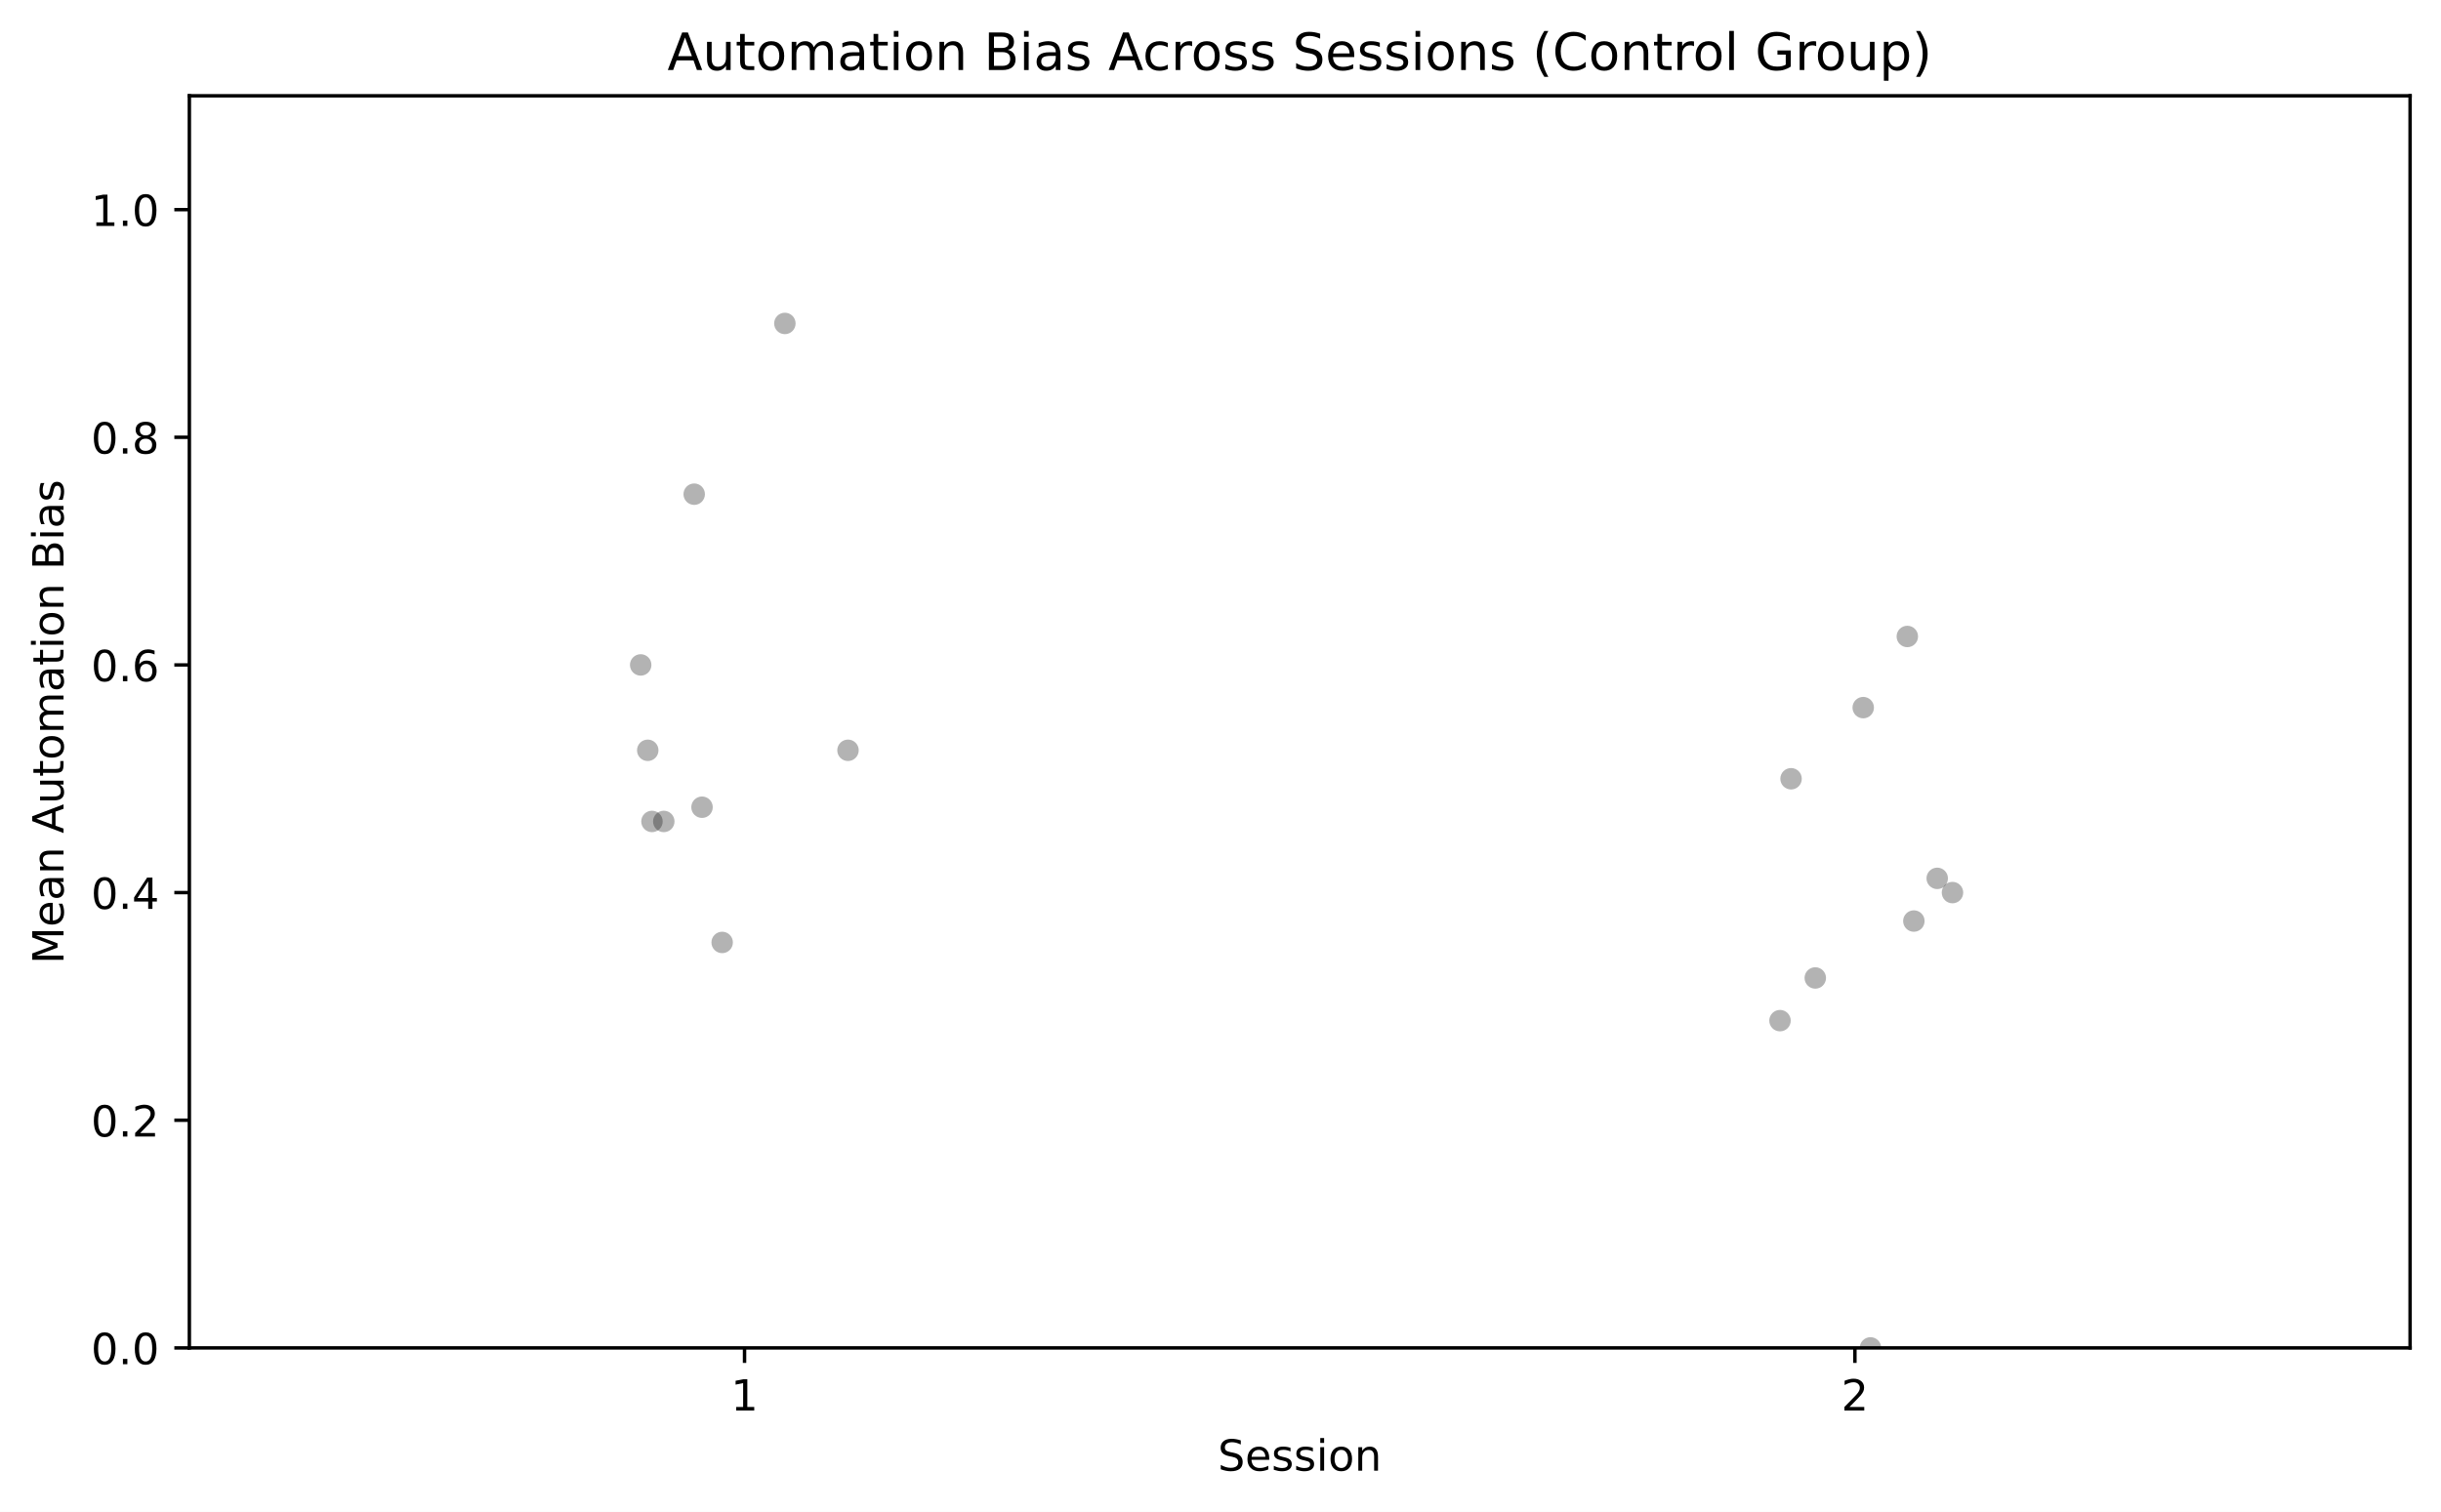
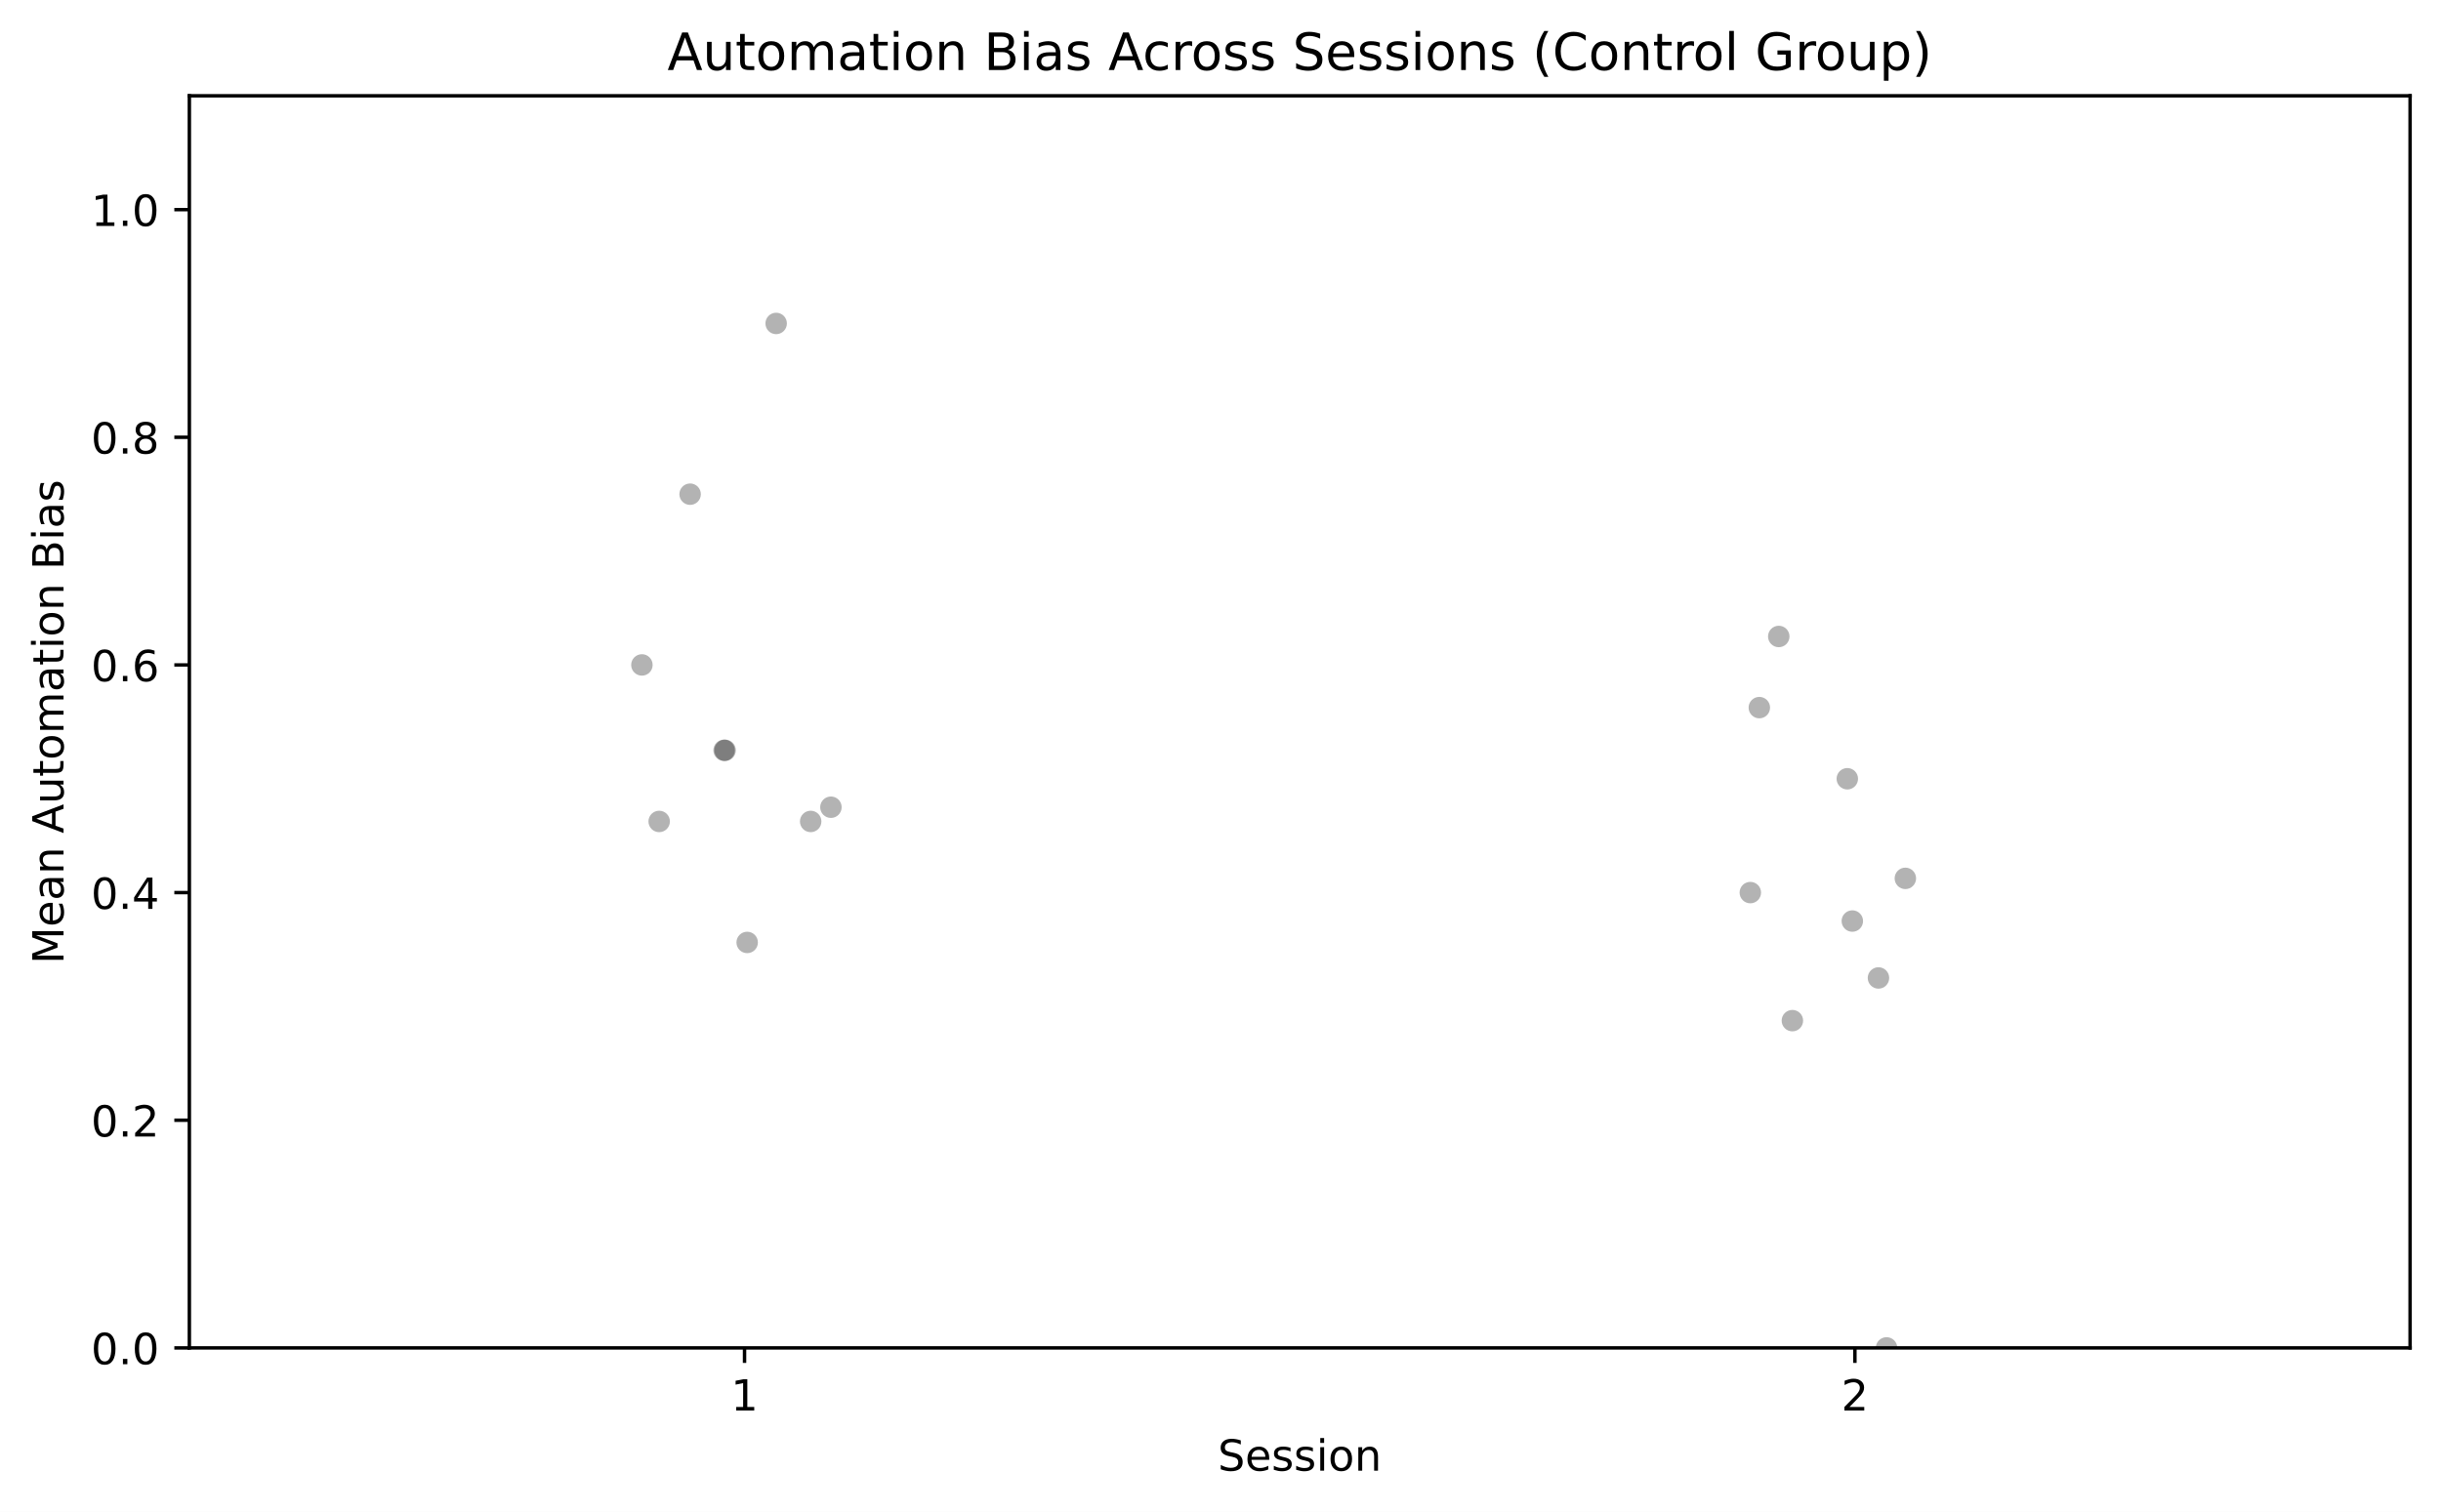
<svg xmlns="http://www.w3.org/2000/svg" xmlns:xlink="http://www.w3.org/1999/xlink" width="568.542pt" height="352.237pt" viewBox="0 0 568.542 352.237" version="1.1">
  <defs>
    <style type="text/css">*{stroke-linejoin: round; stroke-linecap: butt}</style>
  </defs>
  <g id="figure_1">
    <g id="patch_1">
      <path d="M 0 352.237  L 568.542 352.237  L 568.542 0  L 0 0  z " style="fill: #ffffff" />
    </g>
    <g id="axes_1">
      <g id="patch_2">
        <path d="M 44.104 314.036  L 561.342 314.036  L 561.342 22.318  L 44.104 22.318  z " style="fill: #ffffff" />
      </g>
      <g id="matplotlib.axis_1">
        <g id="xtick_1">
          <g id="line2d_1">
            <defs>
-               <path id="m1cc3f9ed37" d="M 0 0  L 0 3.5  " style="stroke: #000000; stroke-width: 0.8" />
+               <path id="mcec20b826e" d="M 0 0  L 0 3.5  " style="stroke: #000000; stroke-width: 0.8" />
            </defs>
            <g>
-               <use xlink:href="#m1cc3f9ed37" x="173.413" y="314.036" style="stroke: #000000; stroke-width: 0.8" />
+               <use xlink:href="#mcec20b826e" x="173.413" y="314.036" style="stroke: #000000; stroke-width: 0.8" />
            </g>
          </g>
          <g id="text_1">
            <g transform="translate(170.2321 328.6334) scale(0.1 -0.1)">
              <defs>
                <path id="DejaVuSans-14" d="M 794 531  L 1825 531  L 1825 4091  L 703 3866  L 703 4441  L 1819 4666  L 2450 4666  L 2450 531  L 3481 531  L 3481 0  L 794 0  L 794 531  z " transform="scale(0.015625)" />
              </defs>
              <use xlink:href="#DejaVuSans-14" />
            </g>
          </g>
        </g>
        <g id="xtick_2">
          <g id="line2d_2">
            <g>
-               <use xlink:href="#m1cc3f9ed37" x="432.032" y="314.036" style="stroke: #000000; stroke-width: 0.8" />
+               <use xlink:href="#mcec20b826e" x="432.032" y="314.036" style="stroke: #000000; stroke-width: 0.8" />
            </g>
          </g>
          <g id="text_2">
            <g transform="translate(428.8509 328.6334) scale(0.1 -0.1)">
              <defs>
                <path id="DejaVuSans-15" d="M 1228 531  L 3431 531  L 3431 0  L 469 0  L 469 531  Q 828 903 1448 1529  Q 2069 2156 2228 2338  Q 2531 2678 2651 2914  Q 2772 3150 2772 3378  Q 2772 3750 2511 3984  Q 2250 4219 1831 4219  Q 1534 4219 1204 4116  Q 875 4013 500 3803  L 500 4441  Q 881 4594 1212 4672  Q 1544 4750 1819 4750  Q 2544 4750 2975 4387  Q 3406 4025 3406 3419  Q 3406 3131 3298 2873  Q 3191 2616 2906 2266  Q 2828 2175 2409 1742  Q 1991 1309 1228 531  z " transform="scale(0.015625)" />
              </defs>
              <use xlink:href="#DejaVuSans-15" />
            </g>
          </g>
        </g>
        <g id="text_3">
          <g transform="translate(283.6454 342.6342) scale(0.1 -0.1)">
            <defs>
              <path id="DejaVuSans-36" d="M 3425 4513  L 3425 3897  Q 3066 4069 2747 4153  Q 2428 4238 2131 4238  Q 1616 4238 1336 4038  Q 1056 3838 1056 3469  Q 1056 3159 1242 3001  Q 1428 2844 1947 2747  L 2328 2669  Q 3034 2534 3370 2195  Q 3706 1856 3706 1288  Q 3706 609 3251 259  Q 2797 -91 1919 -91  Q 1588 -91 1214 -16  Q 841 59 441 206  L 441 856  Q 825 641 1194 531  Q 1563 422 1919 422  Q 2459 422 2753 634  Q 3047 847 3047 1241  Q 3047 1584 2836 1778  Q 2625 1972 2144 2069  L 1759 2144  Q 1053 2284 737 2584  Q 422 2884 422 3419  Q 422 4038 858 4394  Q 1294 4750 2059 4750  Q 2388 4750 2728 4690  Q 3069 4631 3425 4513  z " transform="scale(0.015625)" />
              <path id="DejaVuSans-48" d="M 3597 1894  L 3597 1613  L 953 1613  Q 991 1019 1311 708  Q 1631 397 2203 397  Q 2534 397 2845 478  Q 3156 559 3463 722  L 3463 178  Q 3153 47 2828 -22  Q 2503 -91 2169 -91  Q 1331 -91 842 396  Q 353 884 353 1716  Q 353 2575 817 3079  Q 1281 3584 2069 3584  Q 2775 3584 3186 3129  Q 3597 2675 3597 1894  z M 3022 2063  Q 3016 2534 2758 2815  Q 2500 3097 2075 3097  Q 1594 3097 1305 2825  Q 1016 2553 972 2059  L 3022 2063  z " transform="scale(0.015625)" />
              <path id="DejaVuSans-56" d="M 2834 3397  L 2834 2853  Q 2591 2978 2328 3040  Q 2066 3103 1784 3103  Q 1356 3103 1142 2972  Q 928 2841 928 2578  Q 928 2378 1081 2264  Q 1234 2150 1697 2047  L 1894 2003  Q 2506 1872 2764 1633  Q 3022 1394 3022 966  Q 3022 478 2636 193  Q 2250 -91 1575 -91  Q 1294 -91 989 -36  Q 684 19 347 128  L 347 722  Q 666 556 975 473  Q 1284 391 1588 391  Q 1994 391 2212 530  Q 2431 669 2431 922  Q 2431 1156 2273 1281  Q 2116 1406 1581 1522  L 1381 1569  Q 847 1681 609 1914  Q 372 2147 372 2553  Q 372 3047 722 3315  Q 1072 3584 1716 3584  Q 2034 3584 2315 3537  Q 2597 3491 2834 3397  z " transform="scale(0.015625)" />
              <path id="DejaVuSans-4c" d="M 603 3500  L 1178 3500  L 1178 0  L 603 0  L 603 3500  z M 603 4863  L 1178 4863  L 1178 4134  L 603 4134  L 603 4863  z " transform="scale(0.015625)" />
              <path id="DejaVuSans-52" d="M 1959 3097  Q 1497 3097 1228 2736  Q 959 2375 959 1747  Q 959 1119 1226 758  Q 1494 397 1959 397  Q 2419 397 2687 759  Q 2956 1122 2956 1747  Q 2956 2369 2687 2733  Q 2419 3097 1959 3097  z M 1959 3584  Q 2709 3584 3137 3096  Q 3566 2609 3566 1747  Q 3566 888 3137 398  Q 2709 -91 1959 -91  Q 1206 -91 779 398  Q 353 888 353 1747  Q 353 2609 779 3096  Q 1206 3584 1959 3584  z " transform="scale(0.015625)" />
              <path id="DejaVuSans-51" d="M 3513 2113  L 3513 0  L 2938 0  L 2938 2094  Q 2938 2591 2744 2837  Q 2550 3084 2163 3084  Q 1697 3084 1428 2787  Q 1159 2491 1159 1978  L 1159 0  L 581 0  L 581 3500  L 1159 3500  L 1159 2956  Q 1366 3272 1645 3428  Q 1925 3584 2291 3584  Q 2894 3584 3203 3211  Q 3513 2838 3513 2113  z " transform="scale(0.015625)" />
            </defs>
            <use xlink:href="#DejaVuSans-36" />
            <use xlink:href="#DejaVuSans-48" transform="translate(63.48438 0)" />
            <use xlink:href="#DejaVuSans-56" transform="translate(125.0156 0)" />
            <use xlink:href="#DejaVuSans-56" transform="translate(177.1094 0)" />
            <use xlink:href="#DejaVuSans-4c" transform="translate(229.2031 0)" />
            <use xlink:href="#DejaVuSans-52" transform="translate(256.9844 0)" />
            <use xlink:href="#DejaVuSans-51" transform="translate(318.1719 0)" />
          </g>
        </g>
      </g>
      <g id="matplotlib.axis_2">
        <g id="ytick_1">
          <g id="line2d_3">
            <defs>
-               <path id="m476cf16f29" d="M 0 0  L -3.5 0  " style="stroke: #000000; stroke-width: 0.8" />
+               <path id="m933a3e4def" d="M 0 0  L -3.5 0  " style="stroke: #000000; stroke-width: 0.8" />
            </defs>
            <g>
-               <use xlink:href="#m476cf16f29" x="44.104" y="314.036" style="stroke: #000000; stroke-width: 0.8" />
+               <use xlink:href="#m933a3e4def" x="44.104" y="314.036" style="stroke: #000000; stroke-width: 0.8" />
            </g>
          </g>
          <g id="text_4">
            <g transform="translate(21.20078 317.8346) scale(0.1 -0.1)">
              <defs>
                <path id="DejaVuSans-13" d="M 2034 4250  Q 1547 4250 1301 3770  Q 1056 3291 1056 2328  Q 1056 1369 1301 889  Q 1547 409 2034 409  Q 2525 409 2770 889  Q 3016 1369 3016 2328  Q 3016 3291 2770 3770  Q 2525 4250 2034 4250  z M 2034 4750  Q 2819 4750 3233 4129  Q 3647 3509 3647 2328  Q 3647 1150 3233 529  Q 2819 -91 2034 -91  Q 1250 -91 836 529  Q 422 1150 422 2328  Q 422 3509 836 4129  Q 1250 4750 2034 4750  z " transform="scale(0.015625)" />
                <path id="DejaVuSans-11" d="M 684 794  L 1344 794  L 1344 0  L 684 0  L 684 794  z " transform="scale(0.015625)" />
              </defs>
              <use xlink:href="#DejaVuSans-13" />
              <use xlink:href="#DejaVuSans-11" transform="translate(63.625 0)" />
              <use xlink:href="#DejaVuSans-13" transform="translate(95.40625 0)" />
            </g>
          </g>
        </g>
        <g id="ytick_2">
          <g id="line2d_4">
            <g>
-               <use xlink:href="#m476cf16f29" x="44.104" y="260.996" style="stroke: #000000; stroke-width: 0.8" />
+               <use xlink:href="#m933a3e4def" x="44.104" y="260.996" style="stroke: #000000; stroke-width: 0.8" />
            </g>
          </g>
          <g id="text_5">
            <g transform="translate(21.20078 264.795) scale(0.1 -0.1)">
              <use xlink:href="#DejaVuSans-13" />
              <use xlink:href="#DejaVuSans-11" transform="translate(63.625 0)" />
              <use xlink:href="#DejaVuSans-15" transform="translate(95.40625 0)" />
            </g>
          </g>
        </g>
        <g id="ytick_3">
          <g id="line2d_5">
            <g>
-               <use xlink:href="#m476cf16f29" x="44.104" y="207.957" style="stroke: #000000; stroke-width: 0.8" />
+               <use xlink:href="#m933a3e4def" x="44.104" y="207.957" style="stroke: #000000; stroke-width: 0.8" />
            </g>
          </g>
          <g id="text_6">
            <g transform="translate(21.20078 211.7555) scale(0.1 -0.1)">
              <defs>
                <path id="DejaVuSans-17" d="M 2419 4116  L 825 1625  L 2419 1625  L 2419 4116  z M 2253 4666  L 3047 4666  L 3047 1625  L 3713 1625  L 3713 1100  L 3047 1100  L 3047 0  L 2419 0  L 2419 1100  L 313 1100  L 313 1709  L 2253 4666  z " transform="scale(0.015625)" />
              </defs>
              <use xlink:href="#DejaVuSans-13" />
              <use xlink:href="#DejaVuSans-11" transform="translate(63.625 0)" />
              <use xlink:href="#DejaVuSans-17" transform="translate(95.40625 0)" />
            </g>
          </g>
        </g>
        <g id="ytick_4">
          <g id="line2d_6">
            <g>
-               <use xlink:href="#m476cf16f29" x="44.104" y="154.917" style="stroke: #000000; stroke-width: 0.8" />
+               <use xlink:href="#m933a3e4def" x="44.104" y="154.917" style="stroke: #000000; stroke-width: 0.8" />
            </g>
          </g>
          <g id="text_7">
            <g transform="translate(21.20078 158.7159) scale(0.1 -0.1)">
              <defs>
                <path id="DejaVuSans-19" d="M 2113 2584  Q 1688 2584 1439 2293  Q 1191 2003 1191 1497  Q 1191 994 1439 701  Q 1688 409 2113 409  Q 2538 409 2786 701  Q 3034 994 3034 1497  Q 3034 2003 2786 2293  Q 2538 2584 2113 2584  z M 3366 4563  L 3366 3988  Q 3128 4100 2886 4159  Q 2644 4219 2406 4219  Q 1781 4219 1451 3797  Q 1122 3375 1075 2522  Q 1259 2794 1537 2939  Q 1816 3084 2150 3084  Q 2853 3084 3261 2657  Q 3669 2231 3669 1497  Q 3669 778 3244 343  Q 2819 -91 2113 -91  Q 1303 -91 875 529  Q 447 1150 447 2328  Q 447 3434 972 4092  Q 1497 4750 2381 4750  Q 2619 4750 2861 4703  Q 3103 4656 3366 4563  z " transform="scale(0.015625)" />
              </defs>
              <use xlink:href="#DejaVuSans-13" />
              <use xlink:href="#DejaVuSans-11" transform="translate(63.625 0)" />
              <use xlink:href="#DejaVuSans-19" transform="translate(95.40625 0)" />
            </g>
          </g>
        </g>
        <g id="ytick_5">
          <g id="line2d_7">
            <g>
-               <use xlink:href="#m476cf16f29" x="44.104" y="101.877" style="stroke: #000000; stroke-width: 0.8" />
+               <use xlink:href="#m933a3e4def" x="44.104" y="101.877" style="stroke: #000000; stroke-width: 0.8" />
            </g>
          </g>
          <g id="text_8">
            <g transform="translate(21.20078 105.6763) scale(0.1 -0.1)">
              <defs>
                <path id="DejaVuSans-1b" d="M 2034 2216  Q 1584 2216 1326 1975  Q 1069 1734 1069 1313  Q 1069 891 1326 650  Q 1584 409 2034 409  Q 2484 409 2743 651  Q 3003 894 3003 1313  Q 3003 1734 2745 1975  Q 2488 2216 2034 2216  z M 1403 2484  Q 997 2584 770 2862  Q 544 3141 544 3541  Q 544 4100 942 4425  Q 1341 4750 2034 4750  Q 2731 4750 3128 4425  Q 3525 4100 3525 3541  Q 3525 3141 3298 2862  Q 3072 2584 2669 2484  Q 3125 2378 3379 2068  Q 3634 1759 3634 1313  Q 3634 634 3220 271  Q 2806 -91 2034 -91  Q 1263 -91 848 271  Q 434 634 434 1313  Q 434 1759 690 2068  Q 947 2378 1403 2484  z M 1172 3481  Q 1172 3119 1398 2916  Q 1625 2713 2034 2713  Q 2441 2713 2670 2916  Q 2900 3119 2900 3481  Q 2900 3844 2670 4047  Q 2441 4250 2034 4250  Q 1625 4250 1398 4047  Q 1172 3844 1172 3481  z " transform="scale(0.015625)" />
              </defs>
              <use xlink:href="#DejaVuSans-13" />
              <use xlink:href="#DejaVuSans-11" transform="translate(63.625 0)" />
              <use xlink:href="#DejaVuSans-1b" transform="translate(95.40625 0)" />
            </g>
          </g>
        </g>
        <g id="ytick_6">
          <g id="line2d_8">
            <g>
-               <use xlink:href="#m476cf16f29" x="44.104" y="48.838" style="stroke: #000000; stroke-width: 0.8" />
+               <use xlink:href="#m933a3e4def" x="44.104" y="48.838" style="stroke: #000000; stroke-width: 0.8" />
            </g>
          </g>
          <g id="text_9">
            <g transform="translate(21.20078 52.63674) scale(0.1 -0.1)">
              <use xlink:href="#DejaVuSans-14" />
              <use xlink:href="#DejaVuSans-11" transform="translate(63.625 0)" />
              <use xlink:href="#DejaVuSans-13" transform="translate(95.40625 0)" />
            </g>
          </g>
        </g>
        <g id="text_10">
          <g transform="translate(14.79844 224.5871) rotate(-90) scale(0.1 -0.1)">
            <defs>
              <path id="DejaVuSans-30" d="M 628 4666  L 1569 4666  L 2759 1491  L 3956 4666  L 4897 4666  L 4897 0  L 4281 0  L 4281 4097  L 3078 897  L 2444 897  L 1241 4097  L 1241 0  L 628 0  L 628 4666  z " transform="scale(0.015625)" />
              <path id="DejaVuSans-44" d="M 2194 1759  Q 1497 1759 1228 1600  Q 959 1441 959 1056  Q 959 750 1161 570  Q 1363 391 1709 391  Q 2188 391 2477 730  Q 2766 1069 2766 1631  L 2766 1759  L 2194 1759  z M 3341 1997  L 3341 0  L 2766 0  L 2766 531  Q 2569 213 2275 61  Q 1981 -91 1556 -91  Q 1019 -91 701 211  Q 384 513 384 1019  Q 384 1609 779 1909  Q 1175 2209 1959 2209  L 2766 2209  L 2766 2266  Q 2766 2663 2505 2880  Q 2244 3097 1772 3097  Q 1472 3097 1187 3025  Q 903 2953 641 2809  L 641 3341  Q 956 3463 1253 3523  Q 1550 3584 1831 3584  Q 2591 3584 2966 3190  Q 3341 2797 3341 1997  z " transform="scale(0.015625)" />
              <path id="DejaVuSans-3" transform="scale(0.015625)" />
              <path id="DejaVuSans-24" d="M 2188 4044  L 1331 1722  L 3047 1722  L 2188 4044  z M 1831 4666  L 2547 4666  L 4325 0  L 3669 0  L 3244 1197  L 1141 1197  L 716 0  L 50 0  L 1831 4666  z " transform="scale(0.015625)" />
              <path id="DejaVuSans-58" d="M 544 1381  L 544 3500  L 1119 3500  L 1119 1403  Q 1119 906 1312 657  Q 1506 409 1894 409  Q 2359 409 2629 706  Q 2900 1003 2900 1516  L 2900 3500  L 3475 3500  L 3475 0  L 2900 0  L 2900 538  Q 2691 219 2414 64  Q 2138 -91 1772 -91  Q 1169 -91 856 284  Q 544 659 544 1381  z M 1991 3584  L 1991 3584  z " transform="scale(0.015625)" />
              <path id="DejaVuSans-57" d="M 1172 4494  L 1172 3500  L 2356 3500  L 2356 3053  L 1172 3053  L 1172 1153  Q 1172 725 1289 603  Q 1406 481 1766 481  L 2356 481  L 2356 0  L 1766 0  Q 1100 0 847 248  Q 594 497 594 1153  L 594 3053  L 172 3053  L 172 3500  L 594 3500  L 594 4494  L 1172 4494  z " transform="scale(0.015625)" />
              <path id="DejaVuSans-50" d="M 3328 2828  Q 3544 3216 3844 3400  Q 4144 3584 4550 3584  Q 5097 3584 5394 3201  Q 5691 2819 5691 2113  L 5691 0  L 5113 0  L 5113 2094  Q 5113 2597 4934 2840  Q 4756 3084 4391 3084  Q 3944 3084 3684 2787  Q 3425 2491 3425 1978  L 3425 0  L 2847 0  L 2847 2094  Q 2847 2600 2669 2842  Q 2491 3084 2119 3084  Q 1678 3084 1418 2786  Q 1159 2488 1159 1978  L 1159 0  L 581 0  L 581 3500  L 1159 3500  L 1159 2956  Q 1356 3278 1631 3431  Q 1906 3584 2284 3584  Q 2666 3584 2933 3390  Q 3200 3197 3328 2828  z " transform="scale(0.015625)" />
              <path id="DejaVuSans-25" d="M 1259 2228  L 1259 519  L 2272 519  Q 2781 519 3026 730  Q 3272 941 3272 1375  Q 3272 1813 3026 2020  Q 2781 2228 2272 2228  L 1259 2228  z M 1259 4147  L 1259 2741  L 2194 2741  Q 2656 2741 2882 2914  Q 3109 3088 3109 3444  Q 3109 3797 2882 3972  Q 2656 4147 2194 4147  L 1259 4147  z M 628 4666  L 2241 4666  Q 2963 4666 3353 4366  Q 3744 4066 3744 3513  Q 3744 3084 3544 2831  Q 3344 2578 2956 2516  Q 3422 2416 3680 2098  Q 3938 1781 3938 1306  Q 3938 681 3513 340  Q 3088 0 2303 0  L 628 0  L 628 4666  z " transform="scale(0.015625)" />
            </defs>
            <use xlink:href="#DejaVuSans-30" />
            <use xlink:href="#DejaVuSans-48" transform="translate(86.28125 0)" />
            <use xlink:href="#DejaVuSans-44" transform="translate(147.8125 0)" />
            <use xlink:href="#DejaVuSans-51" transform="translate(209.0938 0)" />
            <use xlink:href="#DejaVuSans-3" transform="translate(272.4688 0)" />
            <use xlink:href="#DejaVuSans-24" transform="translate(304.25 0)" />
            <use xlink:href="#DejaVuSans-58" transform="translate(372.6562 0)" />
            <use xlink:href="#DejaVuSans-57" transform="translate(436.0312 0)" />
            <use xlink:href="#DejaVuSans-52" transform="translate(475.2344 0)" />
            <use xlink:href="#DejaVuSans-50" transform="translate(536.4219 0)" />
            <use xlink:href="#DejaVuSans-44" transform="translate(633.8281 0)" />
            <use xlink:href="#DejaVuSans-57" transform="translate(695.1094 0)" />
            <use xlink:href="#DejaVuSans-4c" transform="translate(734.3125 0)" />
            <use xlink:href="#DejaVuSans-52" transform="translate(762.0938 0)" />
            <use xlink:href="#DejaVuSans-51" transform="translate(823.2812 0)" />
            <use xlink:href="#DejaVuSans-3" transform="translate(886.6562 0)" />
            <use xlink:href="#DejaVuSans-25" transform="translate(918.4375 0)" />
            <use xlink:href="#DejaVuSans-4c" transform="translate(987.0469 0)" />
            <use xlink:href="#DejaVuSans-44" transform="translate(1014.828 0)" />
            <use xlink:href="#DejaVuSans-56" transform="translate(1076.109 0)" />
          </g>
        </g>
      </g>
      <g id="patch_3">
        <path d="M 44.104 314.036  L 44.104 22.318  " style="fill: none; stroke: #000000; stroke-width: 0.8; stroke-linejoin: miter; stroke-linecap: square" />
      </g>
      <g id="patch_4">
        <path d="M 561.342 314.036  L 561.342 22.318  " style="fill: none; stroke: #000000; stroke-width: 0.8; stroke-linejoin: miter; stroke-linecap: square" />
      </g>
      <g id="patch_5">
        <path d="M 44.104 314.036  L 561.342 314.036  " style="fill: none; stroke: #000000; stroke-width: 0.8; stroke-linejoin: miter; stroke-linecap: square" />
      </g>
      <g id="patch_6">
        <path d="M 44.104 22.318  L 561.342 22.318  " style="fill: none; stroke: #000000; stroke-width: 0.8; stroke-linejoin: miter; stroke-linecap: square" />
      </g>
      <g id="PathCollection_1">
        <defs>
-           <path id="md05ff4485f" d="M 0 2.5  C 0.663 2.5 1.299 2.237 1.768 1.768  C 2.237 1.299 2.5 0.663 2.5 0  C 2.5 -0.663 2.237 -1.299 1.768 -1.768  C 1.299 -2.237 0.663 -2.5 0 -2.5  C -0.663 -2.5 -1.299 -2.237 -1.768 -1.768  C -2.237 -1.299 -2.5 -0.663 -2.5 0  C -2.5 0.663 -2.237 1.299 -1.768 1.768  C -1.299 2.237 -0.663 2.5 0 2.5  z " />
+           <path id="mbbd574a224" d="M 0 2.5  C 0.663 2.5 1.299 2.237 1.768 1.768  C 2.237 1.299 2.5 0.663 2.5 0  C 2.5 -0.663 2.237 -1.299 1.768 -1.768  C 1.299 -2.237 0.663 -2.5 0 -2.5  C -0.663 -2.5 -1.299 -2.237 -1.768 -1.768  C -2.237 -1.299 -2.5 -0.663 -2.5 0  C -2.5 0.663 -2.237 1.299 -1.768 1.768  C -1.299 2.237 -0.663 2.5 0 2.5  z " />
        </defs>
-         <g clip-path="url(#pdfdc7e72c7)">
-           <use xlink:href="#md05ff4485f" x="163.511" y="188.067" style="fill-opacity: 0.3" />
-           <use xlink:href="#md05ff4485f" x="197.509" y="174.807" style="fill-opacity: 0.3" />
-           <use xlink:href="#md05ff4485f" x="149.225" y="154.917" style="fill-opacity: 0.3" />
-           <use xlink:href="#md05ff4485f" x="154.606" y="191.382" style="fill-opacity: 0.3" />
-           <use xlink:href="#md05ff4485f" x="150.869" y="174.807" style="fill-opacity: 0.3" />
-           <use xlink:href="#md05ff4485f" x="182.808" y="75.358" style="fill-opacity: 0.3" />
-           <use xlink:href="#md05ff4485f" x="161.69" y="115.137" style="fill-opacity: 0.3" />
-           <use xlink:href="#md05ff4485f" x="151.854" y="191.382" style="fill-opacity: 0.3" />
-           <use xlink:href="#md05ff4485f" x="168.201" y="219.572" style="fill-opacity: 0.3" />
+         <g clip-path="url(#p572f05f7a0)">
+           <use xlink:href="#mbbd574a224" x="193.533" y="188.067" style="fill-opacity: 0.3" />
+           <use xlink:href="#mbbd574a224" x="168.65" y="174.807" style="fill-opacity: 0.3" />
+           <use xlink:href="#mbbd574a224" x="149.509" y="154.917" style="fill-opacity: 0.3" />
+           <use xlink:href="#mbbd574a224" x="188.817" y="191.382" style="fill-opacity: 0.3" />
+           <use xlink:href="#mbbd574a224" x="168.883" y="174.807" style="fill-opacity: 0.3" />
+           <use xlink:href="#mbbd574a224" x="180.778" y="75.358" style="fill-opacity: 0.3" />
+           <use xlink:href="#mbbd574a224" x="160.737" y="115.137" style="fill-opacity: 0.3" />
+           <use xlink:href="#mbbd574a224" x="153.531" y="191.382" style="fill-opacity: 0.3" />
+           <use xlink:href="#mbbd574a224" x="174.026" y="219.572" style="fill-opacity: 0.3" />
        </g>
      </g>
      <g id="PathCollection_2">
-         <g clip-path="url(#pdfdc7e72c7)">
-           <use xlink:href="#md05ff4485f" x="417.161" y="181.437" style="fill-opacity: 0.3" />
-           <use xlink:href="#md05ff4485f" x="435.658" y="314.036" style="fill-opacity: 0.3" />
-           <use xlink:href="#md05ff4485f" x="451.204" y="204.642" style="fill-opacity: 0.3" />
-           <use xlink:href="#md05ff4485f" x="444.24" y="148.287" style="fill-opacity: 0.3" />
-           <use xlink:href="#md05ff4485f" x="422.804" y="227.846" style="fill-opacity: 0.3" />
-           <use xlink:href="#md05ff4485f" x="454.759" y="207.957" style="fill-opacity: 0.3" />
-           <use xlink:href="#md05ff4485f" x="445.764" y="214.587" style="fill-opacity: 0.3" />
-           <use xlink:href="#md05ff4485f" x="414.586" y="237.791" style="fill-opacity: 0.3" />
-           <use xlink:href="#md05ff4485f" x="433.97" y="164.862" style="fill-opacity: 0.3" />
+         <g clip-path="url(#p572f05f7a0)">
+           <use xlink:href="#mbbd574a224" x="430.263" y="181.437" style="fill-opacity: 0.3" />
+           <use xlink:href="#mbbd574a224" x="439.405" y="314.036" style="fill-opacity: 0.3" />
+           <use xlink:href="#mbbd574a224" x="443.783" y="204.642" style="fill-opacity: 0.3" />
+           <use xlink:href="#mbbd574a224" x="414.298" y="148.287" style="fill-opacity: 0.3" />
+           <use xlink:href="#mbbd574a224" x="437.52" y="227.846" style="fill-opacity: 0.3" />
+           <use xlink:href="#mbbd574a224" x="407.673" y="207.957" style="fill-opacity: 0.3" />
+           <use xlink:href="#mbbd574a224" x="431.431" y="214.587" style="fill-opacity: 0.3" />
+           <use xlink:href="#mbbd574a224" x="417.469" y="237.791" style="fill-opacity: 0.3" />
+           <use xlink:href="#mbbd574a224" x="409.772" y="164.862" style="fill-opacity: 0.3" />
        </g>
      </g>
      <g id="text_11">
        <g transform="translate(155.448 16.31812) scale(0.12 -0.12)">
          <defs>
            <path id="DejaVuSans-46" d="M 3122 3366  L 3122 2828  Q 2878 2963 2633 3030  Q 2388 3097 2138 3097  Q 1578 3097 1268 2742  Q 959 2388 959 1747  Q 959 1106 1268 751  Q 1578 397 2138 397  Q 2388 397 2633 464  Q 2878 531 3122 666  L 3122 134  Q 2881 22 2623 -34  Q 2366 -91 2075 -91  Q 1284 -91 818 406  Q 353 903 353 1747  Q 353 2603 823 3093  Q 1294 3584 2113 3584  Q 2378 3584 2631 3529  Q 2884 3475 3122 3366  z " transform="scale(0.015625)" />
            <path id="DejaVuSans-55" d="M 2631 2963  Q 2534 3019 2420 3045  Q 2306 3072 2169 3072  Q 1681 3072 1420 2755  Q 1159 2438 1159 1844  L 1159 0  L 581 0  L 581 3500  L 1159 3500  L 1159 2956  Q 1341 3275 1631 3429  Q 1922 3584 2338 3584  Q 2397 3584 2469 3576  Q 2541 3569 2628 3553  L 2631 2963  z " transform="scale(0.015625)" />
            <path id="DejaVuSans-b" d="M 1984 4856  Q 1566 4138 1362 3434  Q 1159 2731 1159 2009  Q 1159 1288 1364 580  Q 1569 -128 1984 -844  L 1484 -844  Q 1016 -109 783 600  Q 550 1309 550 2009  Q 550 2706 781 3412  Q 1013 4119 1484 4856  L 1984 4856  z " transform="scale(0.015625)" />
            <path id="DejaVuSans-26" d="M 4122 4306  L 4122 3641  Q 3803 3938 3442 4084  Q 3081 4231 2675 4231  Q 1875 4231 1450 3742  Q 1025 3253 1025 2328  Q 1025 1406 1450 917  Q 1875 428 2675 428  Q 3081 428 3442 575  Q 3803 722 4122 1019  L 4122 359  Q 3791 134 3420 21  Q 3050 -91 2638 -91  Q 1578 -91 968 557  Q 359 1206 359 2328  Q 359 3453 968 4101  Q 1578 4750 2638 4750  Q 3056 4750 3426 4639  Q 3797 4528 4122 4306  z " transform="scale(0.015625)" />
            <path id="DejaVuSans-4f" d="M 603 4863  L 1178 4863  L 1178 0  L 603 0  L 603 4863  z " transform="scale(0.015625)" />
            <path id="DejaVuSans-2a" d="M 3809 666  L 3809 1919  L 2778 1919  L 2778 2438  L 4434 2438  L 4434 434  Q 4069 175 3628 42  Q 3188 -91 2688 -91  Q 1594 -91 976 548  Q 359 1188 359 2328  Q 359 3472 976 4111  Q 1594 4750 2688 4750  Q 3144 4750 3555 4637  Q 3966 4525 4313 4306  L 4313 3634  Q 3963 3931 3569 4081  Q 3175 4231 2741 4231  Q 1884 4231 1454 3753  Q 1025 3275 1025 2328  Q 1025 1384 1454 906  Q 1884 428 2741 428  Q 3075 428 3337 486  Q 3600 544 3809 666  z " transform="scale(0.015625)" />
            <path id="DejaVuSans-53" d="M 1159 525  L 1159 -1331  L 581 -1331  L 581 3500  L 1159 3500  L 1159 2969  Q 1341 3281 1617 3432  Q 1894 3584 2278 3584  Q 2916 3584 3314 3078  Q 3713 2572 3713 1747  Q 3713 922 3314 415  Q 2916 -91 2278 -91  Q 1894 -91 1617 61  Q 1341 213 1159 525  z M 3116 1747  Q 3116 2381 2855 2742  Q 2594 3103 2138 3103  Q 1681 3103 1420 2742  Q 1159 2381 1159 1747  Q 1159 1113 1420 752  Q 1681 391 2138 391  Q 2594 391 2855 752  Q 3116 1113 3116 1747  z " transform="scale(0.015625)" />
            <path id="DejaVuSans-c" d="M 513 4856  L 1013 4856  Q 1481 4119 1714 3412  Q 1947 2706 1947 2009  Q 1947 1309 1714 600  Q 1481 -109 1013 -844  L 513 -844  Q 928 -128 1133 580  Q 1338 1288 1338 2009  Q 1338 2731 1133 3434  Q 928 4138 513 4856  z " transform="scale(0.015625)" />
          </defs>
          <use xlink:href="#DejaVuSans-24" />
          <use xlink:href="#DejaVuSans-58" transform="translate(68.40625 0)" />
          <use xlink:href="#DejaVuSans-57" transform="translate(131.7812 0)" />
          <use xlink:href="#DejaVuSans-52" transform="translate(170.9844 0)" />
          <use xlink:href="#DejaVuSans-50" transform="translate(232.1719 0)" />
          <use xlink:href="#DejaVuSans-44" transform="translate(329.5781 0)" />
          <use xlink:href="#DejaVuSans-57" transform="translate(390.8594 0)" />
          <use xlink:href="#DejaVuSans-4c" transform="translate(430.0625 0)" />
          <use xlink:href="#DejaVuSans-52" transform="translate(457.8438 0)" />
          <use xlink:href="#DejaVuSans-51" transform="translate(519.0312 0)" />
          <use xlink:href="#DejaVuSans-3" transform="translate(582.4062 0)" />
          <use xlink:href="#DejaVuSans-25" transform="translate(614.1875 0)" />
          <use xlink:href="#DejaVuSans-4c" transform="translate(682.7969 0)" />
          <use xlink:href="#DejaVuSans-44" transform="translate(710.5781 0)" />
          <use xlink:href="#DejaVuSans-56" transform="translate(771.8594 0)" />
          <use xlink:href="#DejaVuSans-3" transform="translate(823.9531 0)" />
          <use xlink:href="#DejaVuSans-24" transform="translate(855.7344 0)" />
          <use xlink:href="#DejaVuSans-46" transform="translate(922.3906 0)" />
          <use xlink:href="#DejaVuSans-55" transform="translate(977.375 0)" />
          <use xlink:href="#DejaVuSans-52" transform="translate(1016.281 0)" />
          <use xlink:href="#DejaVuSans-56" transform="translate(1077.469 0)" />
          <use xlink:href="#DejaVuSans-56" transform="translate(1129.562 0)" />
          <use xlink:href="#DejaVuSans-3" transform="translate(1181.656 0)" />
          <use xlink:href="#DejaVuSans-36" transform="translate(1213.438 0)" />
          <use xlink:href="#DejaVuSans-48" transform="translate(1276.922 0)" />
          <use xlink:href="#DejaVuSans-56" transform="translate(1338.453 0)" />
          <use xlink:href="#DejaVuSans-56" transform="translate(1390.547 0)" />
          <use xlink:href="#DejaVuSans-4c" transform="translate(1442.641 0)" />
          <use xlink:href="#DejaVuSans-52" transform="translate(1470.422 0)" />
          <use xlink:href="#DejaVuSans-51" transform="translate(1531.609 0)" />
          <use xlink:href="#DejaVuSans-56" transform="translate(1594.984 0)" />
          <use xlink:href="#DejaVuSans-3" transform="translate(1647.078 0)" />
          <use xlink:href="#DejaVuSans-b" transform="translate(1678.859 0)" />
          <use xlink:href="#DejaVuSans-26" transform="translate(1717.875 0)" />
          <use xlink:href="#DejaVuSans-52" transform="translate(1787.703 0)" />
          <use xlink:href="#DejaVuSans-51" transform="translate(1848.891 0)" />
          <use xlink:href="#DejaVuSans-57" transform="translate(1912.266 0)" />
          <use xlink:href="#DejaVuSans-55" transform="translate(1951.469 0)" />
          <use xlink:href="#DejaVuSans-52" transform="translate(1990.375 0)" />
          <use xlink:href="#DejaVuSans-4f" transform="translate(2051.562 0)" />
          <use xlink:href="#DejaVuSans-3" transform="translate(2079.344 0)" />
          <use xlink:href="#DejaVuSans-2a" transform="translate(2111.125 0)" />
          <use xlink:href="#DejaVuSans-55" transform="translate(2188.609 0)" />
          <use xlink:href="#DejaVuSans-52" transform="translate(2227.516 0)" />
          <use xlink:href="#DejaVuSans-58" transform="translate(2288.703 0)" />
          <use xlink:href="#DejaVuSans-53" transform="translate(2352.078 0)" />
          <use xlink:href="#DejaVuSans-c" transform="translate(2415.562 0)" />
        </g>
      </g>
    </g>
  </g>
  <defs>
-     <clipPath id="pdfdc7e72c7">
+     <clipPath id="p572f05f7a0">
      <rect x="44.104" y="22.318" width="517.238" height="291.718" />
    </clipPath>
  </defs>
</svg>
